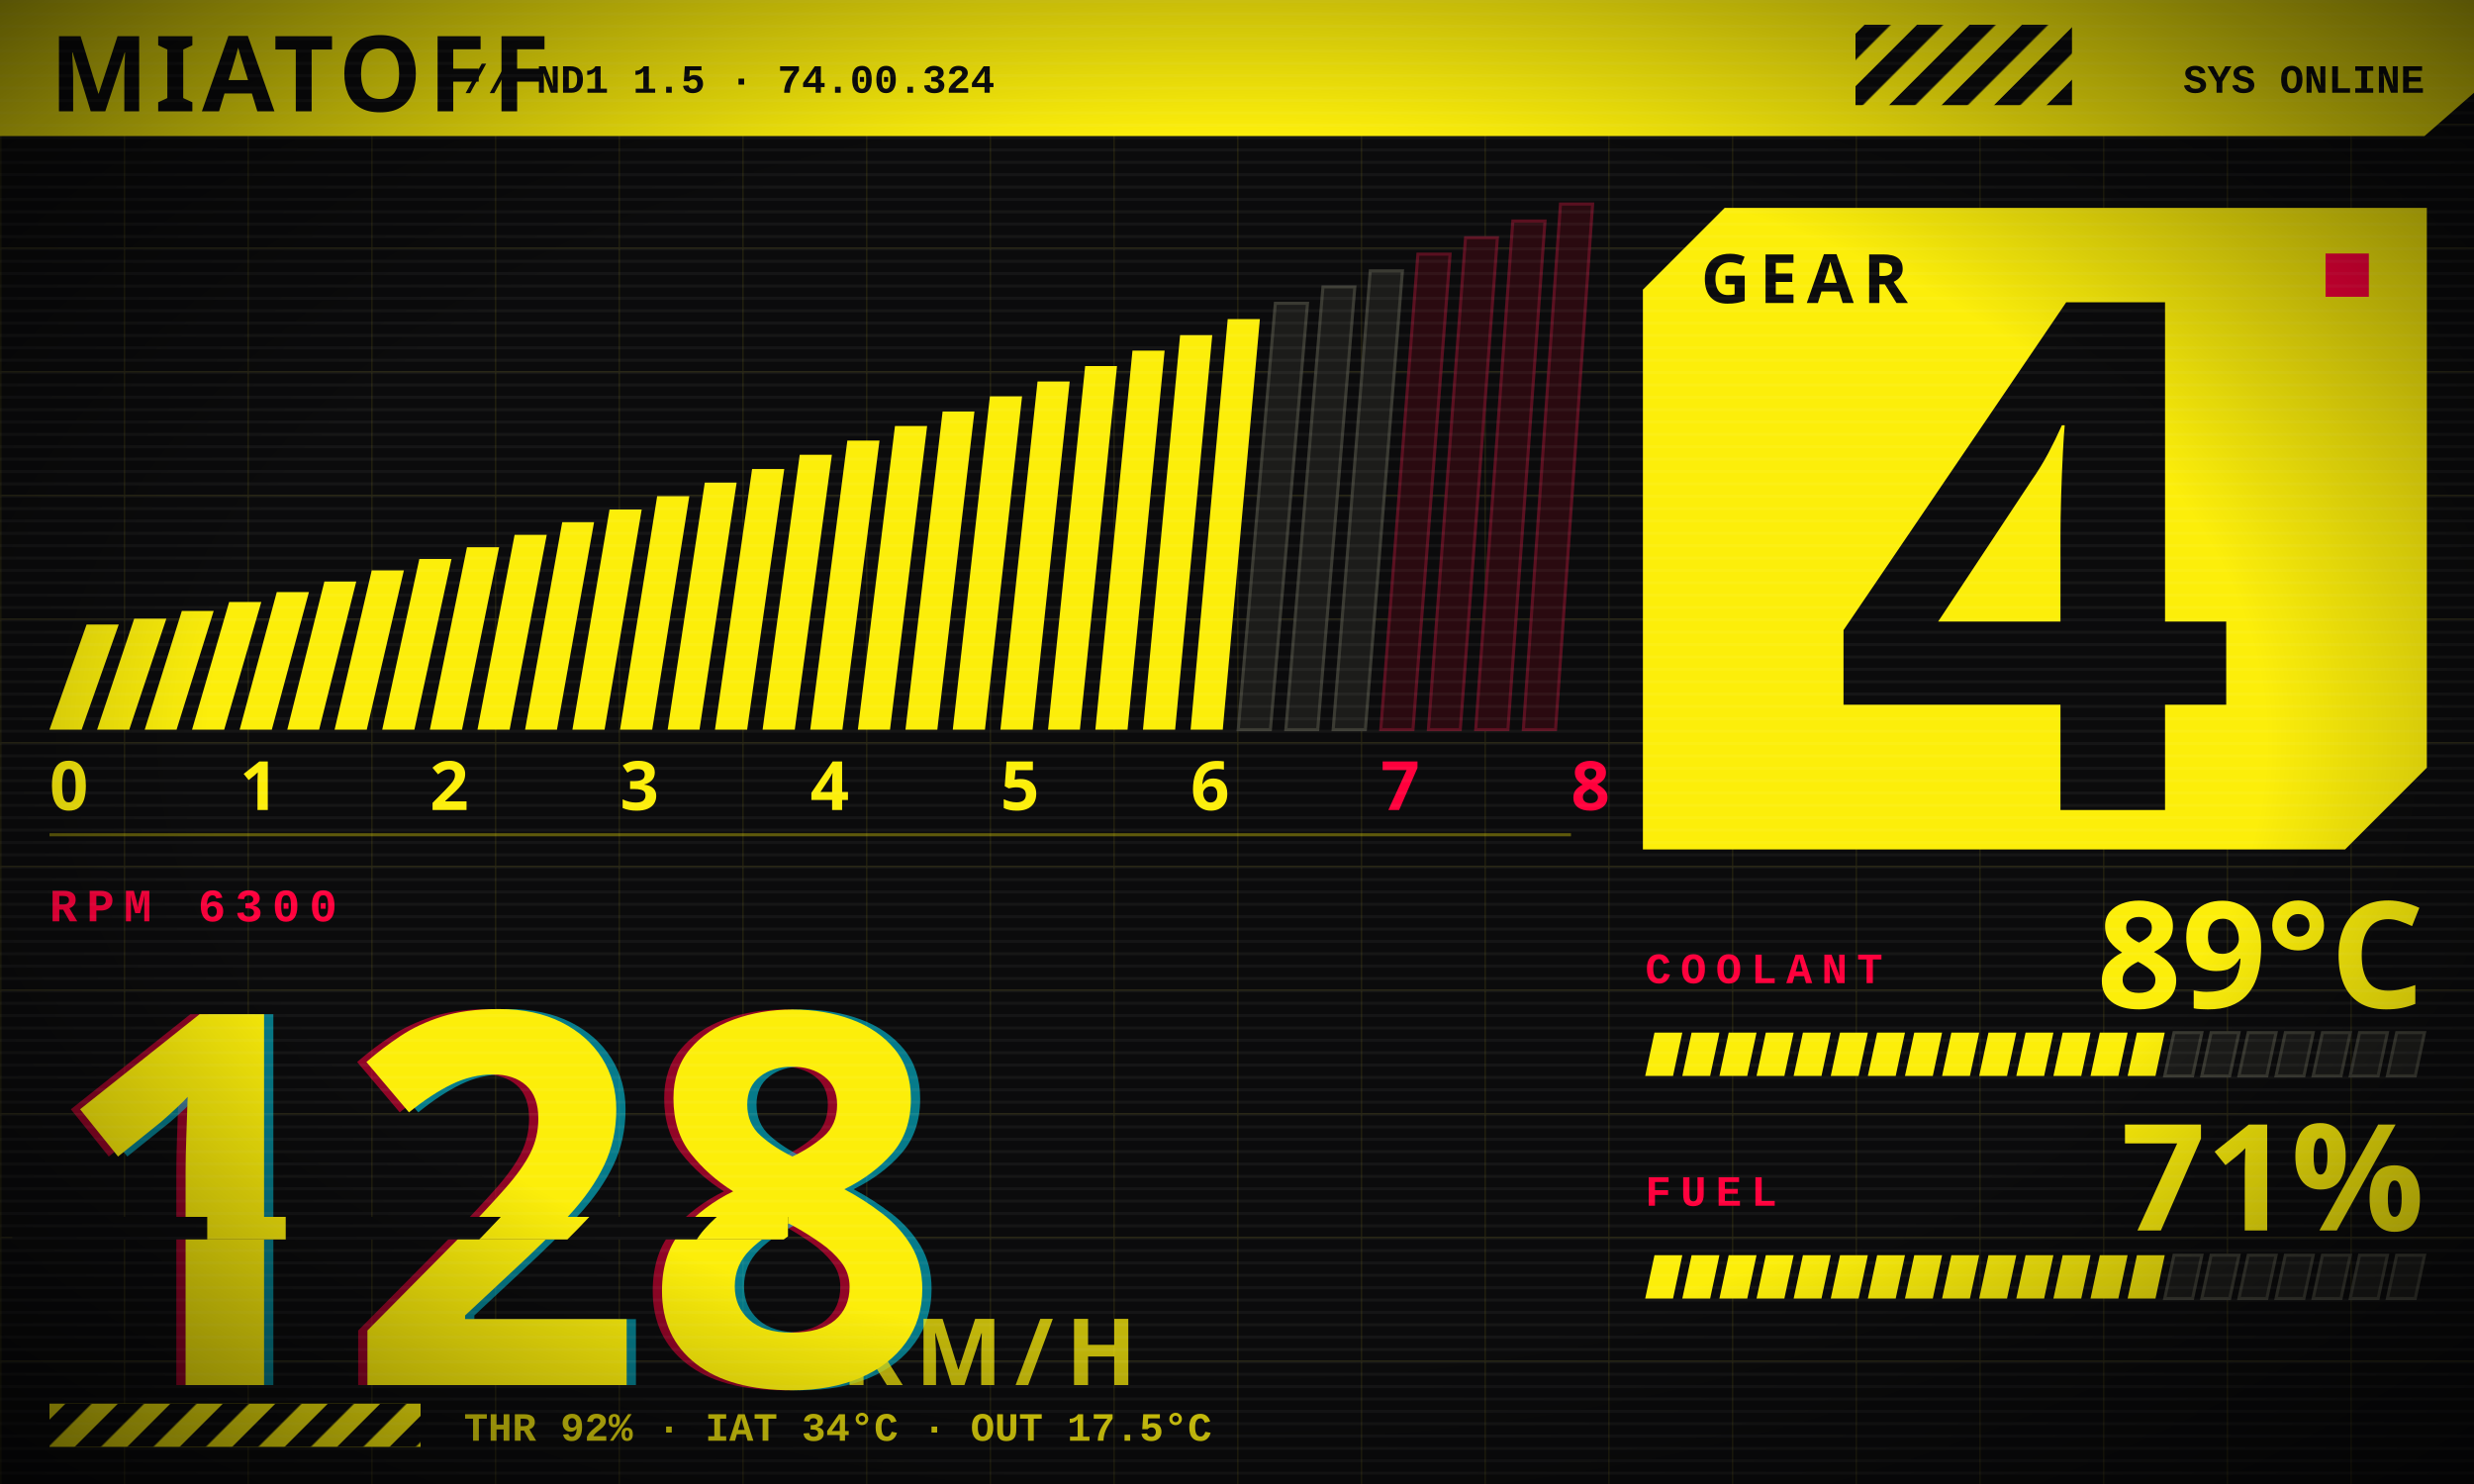
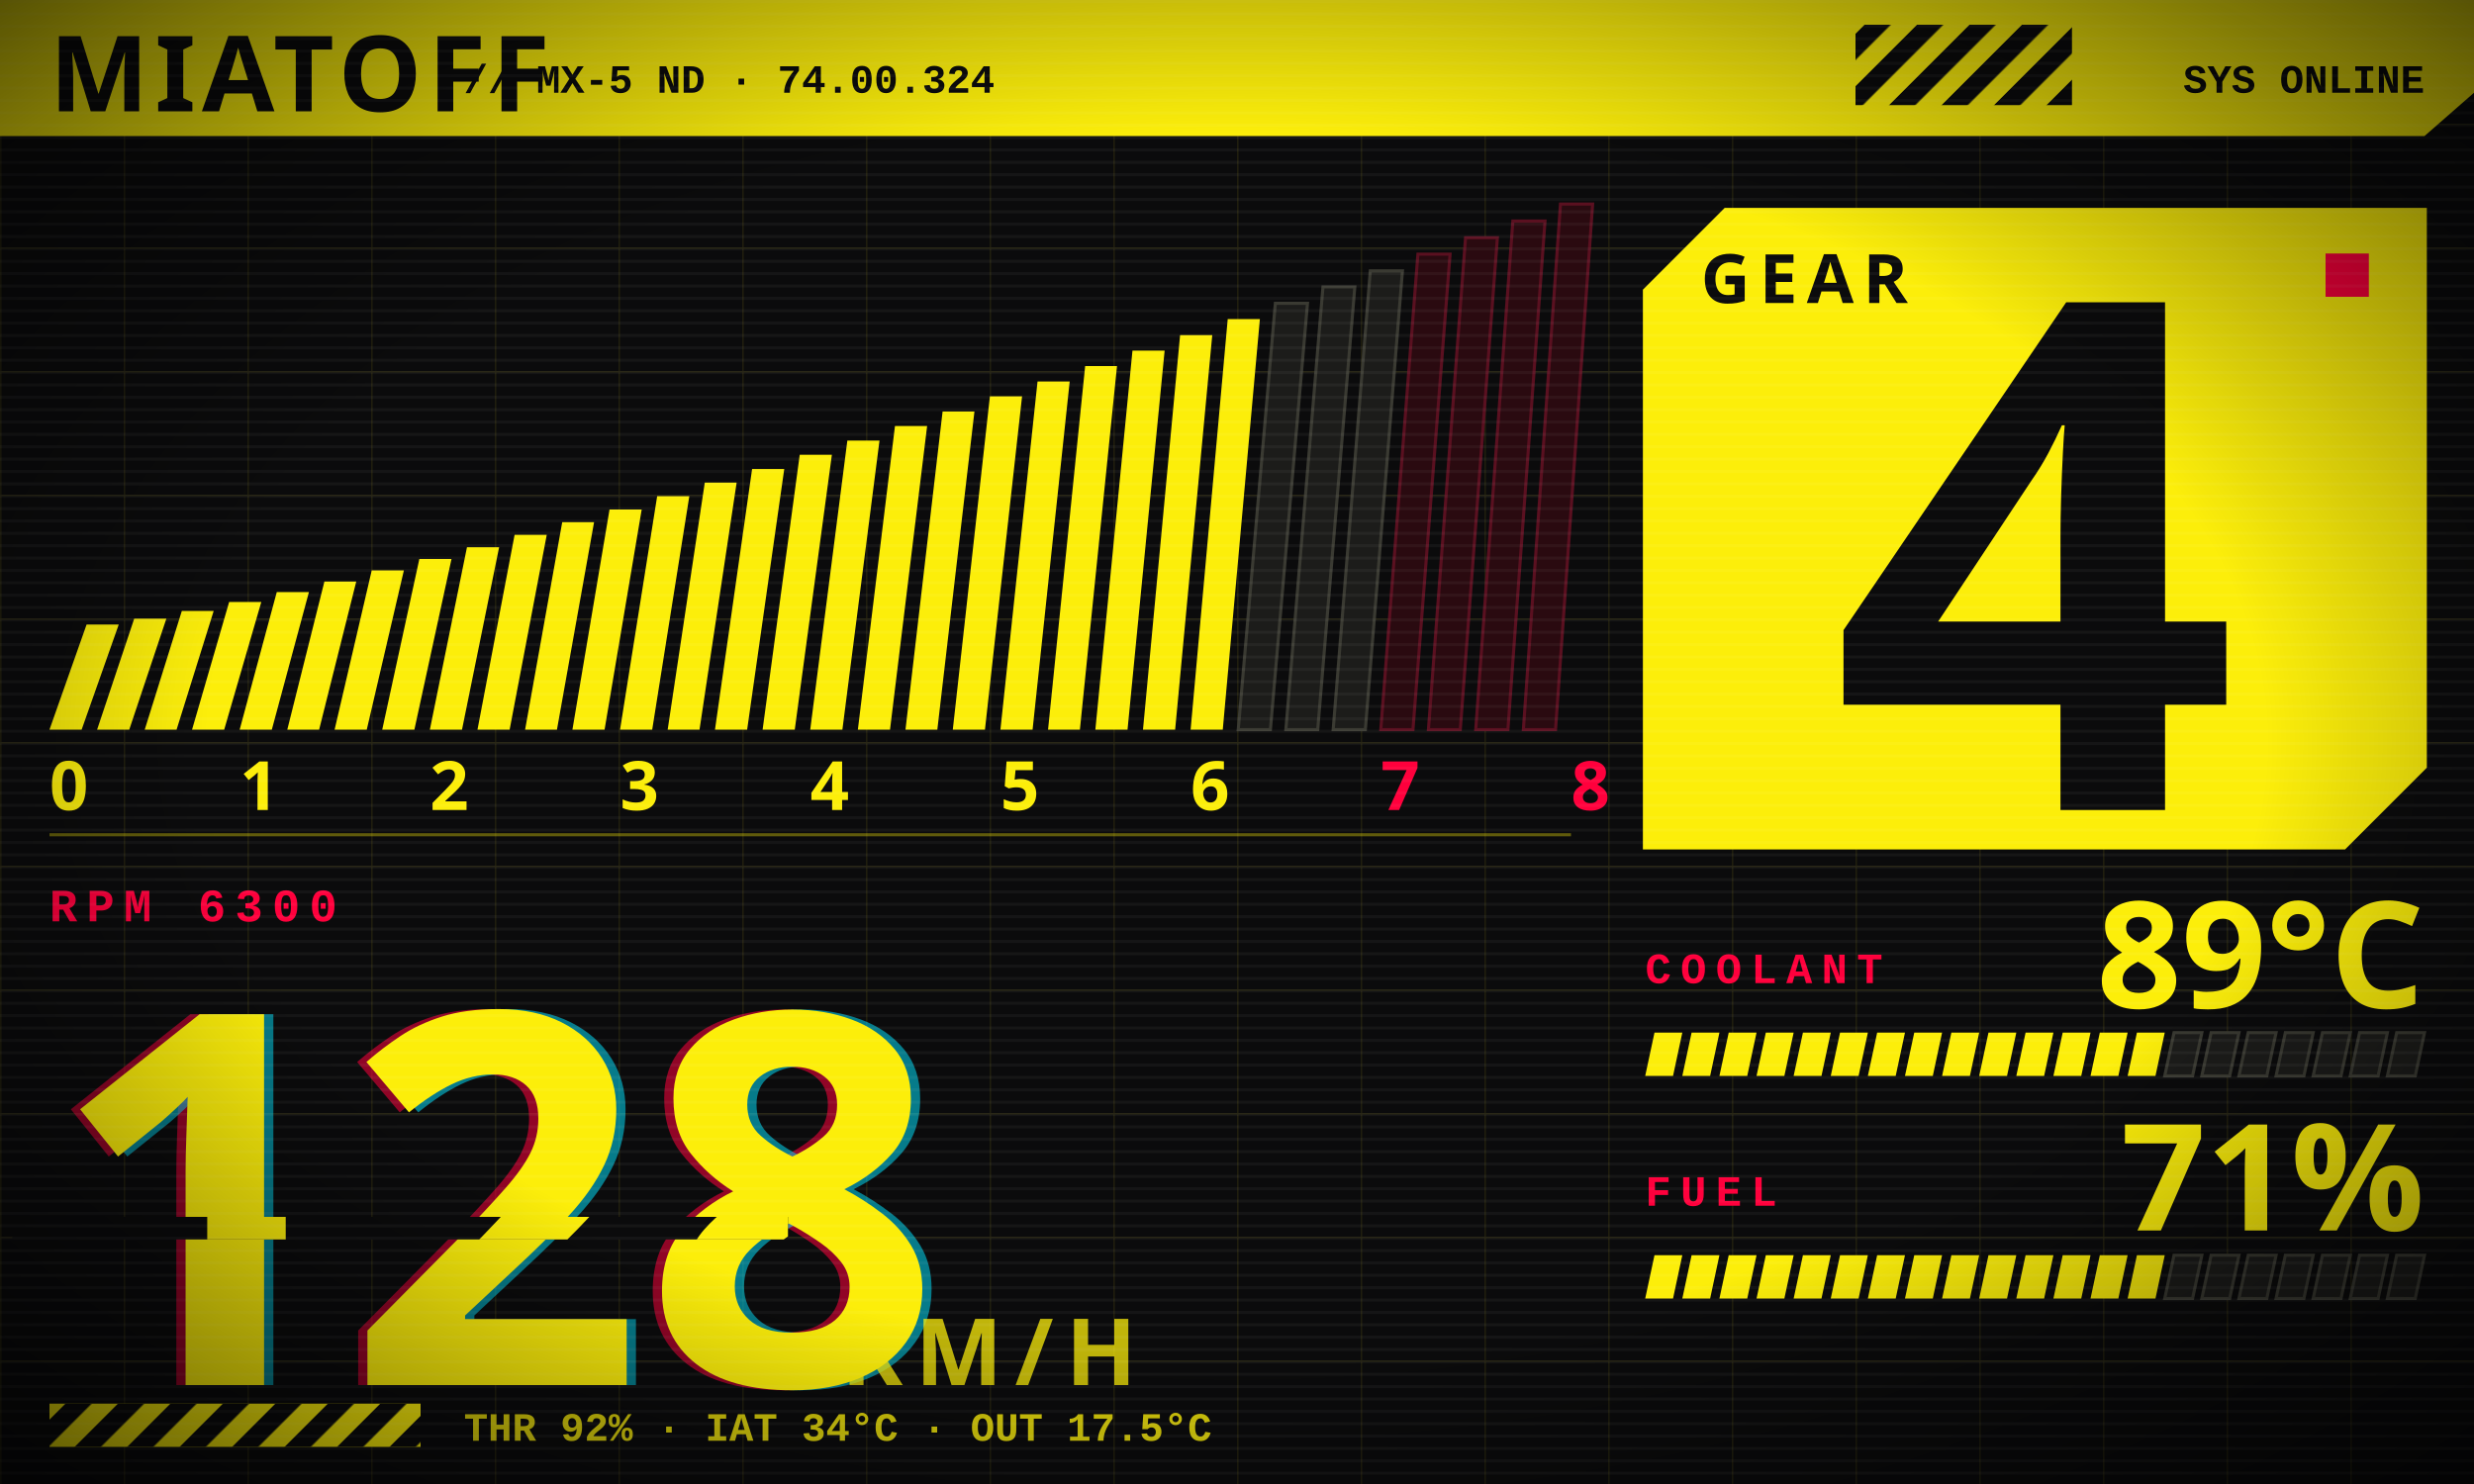
<svg xmlns="http://www.w3.org/2000/svg" width="800" height="480" viewBox="0 0 800 480">
  <defs>
    <filter id="glow" x="-50%" y="-50%" width="200%" height="200%">
      <feGaussianBlur stdDeviation="3.5" result="b" />
      <feMerge>
        <feMergeNode in="b" />
        <feMergeNode in="b" />
        <feMergeNode in="SourceGraphic" />
      </feMerge>
    </filter>
    <filter id="glowBig" x="-50%" y="-50%" width="200%" height="200%">
      <feGaussianBlur stdDeviation="9" result="b" />
      <feMerge>
        <feMergeNode in="b" />
        <feMergeNode in="SourceGraphic" />
      </feMerge>
    </filter>
    <pattern id="scan" width="4" height="4" patternUnits="userSpaceOnUse">
      <rect width="4" height="1" fill="#ffffff" opacity="0.04" />
    </pattern>
    <pattern id="grid" width="40" height="40" patternUnits="userSpaceOnUse">
      <path d="M40 0H0V40" fill="none" stroke="#3a3510" stroke-width="1" opacity="0.45" />
    </pattern>
    <pattern id="haz" width="14" height="14" patternUnits="userSpaceOnUse" patternTransform="rotate(45)">
      <rect width="7" height="14" fill="#fcee0a" />
    </pattern>
    <pattern id="hazk" width="12" height="12" patternUnits="userSpaceOnUse" patternTransform="rotate(45)">
      <rect width="6" height="12" fill="#0b0b0c" />
    </pattern>
    <radialGradient id="vign" cx="50%" cy="50%" r="75%">
      <stop offset="55%" stop-color="#000" stop-opacity="0" />
      <stop offset="100%" stop-color="#000" stop-opacity="0.75" />
    </radialGradient>
  </defs>
  <rect width="800" height="480" fill="#0b0b0c" />
  <rect width="800" height="480" fill="url(#grid)" />
  <polygon points="0.0,0.0 800.0,0.0 800.0,30.0 784.0,44.0 0.0,44.0" fill="#fcee0a" />
  <text x="16" y="36" font-family="'Agency FB', Bahnschrift, sans-serif" font-size="34" font-weight="700" fill="#0b0b0c" text-anchor="start" letter-spacing="2">MIATOFF</text>
-   <text x="150" y="30" font-family="Consolas, 'Courier New', monospace" font-size="13" font-weight="700" fill="#0b0b0c" text-anchor="start" letter-spacing="0">// ND1 1.5 · 74.00.324</text>
+   <text x="150" y="30" font-family="Consolas, 'Courier New', monospace" font-size="13" font-weight="700" fill="#0b0b0c" text-anchor="start" letter-spacing="0">// MX-5 ND · 74.00.324</text>
  <rect x="600" y="8" width="70" height="26" fill="url(#hazk)" />
  <text x="784" y="30" font-family="Consolas, 'Courier New', monospace" font-size="13" font-weight="700" fill="#0b0b0c" text-anchor="end" letter-spacing="0">SYS ONLINE</text>
  <polygon points="28.0,202.0 38.4,202.0 26.4,236.0 16.0,236.0" fill="#fcee0a" />
  <polygon points="43.4,200.1 53.8,200.1 41.8,236.0 31.4,236.0" fill="#fcee0a" />
  <polygon points="58.8,197.6 69.1,197.6 57.1,236.0 46.8,236.0" fill="#fcee0a" />
  <polygon points="74.1,194.7 84.5,194.7 72.5,236.0 62.1,236.0" fill="#fcee0a" />
  <polygon points="89.5,191.5 99.9,191.5 87.9,236.0 77.5,236.0" fill="#fcee0a" />
  <polygon points="104.9,188.1 115.2,188.1 103.2,236.0 92.9,236.0" fill="#fcee0a" />
  <polygon points="120.2,184.5 130.6,184.5 118.6,236.0 108.2,236.0" fill="#fcee0a" />
  <polygon points="135.6,180.8 146.0,180.8 134.0,236.0 123.6,236.0" fill="#fcee0a" />
  <polygon points="151.0,177.0 161.4,177.0 149.4,236.0 139.0,236.0" fill="#fcee0a" />
  <polygon points="166.4,173.0 176.8,173.0 164.8,236.0 154.4,236.0" fill="#fcee0a" />
  <polygon points="181.8,168.9 192.1,168.9 180.1,236.0 169.8,236.0" fill="#fcee0a" />
  <polygon points="197.1,164.8 207.5,164.8 195.5,236.0 185.1,236.0" fill="#fcee0a" />
  <polygon points="212.5,160.5 222.9,160.5 210.9,236.0 200.5,236.0" fill="#fcee0a" />
  <polygon points="227.9,156.1 238.2,156.1 226.2,236.0 215.9,236.0" fill="#fcee0a" />
  <polygon points="243.2,151.7 253.6,151.7 241.6,236.0 231.2,236.0" fill="#fcee0a" />
  <polygon points="258.6,147.1 269.0,147.1 257.0,236.0 246.6,236.0" fill="#fcee0a" />
  <polygon points="274.0,142.5 284.4,142.5 272.4,236.0 262.0,236.0" fill="#fcee0a" />
  <polygon points="289.4,137.8 299.8,137.8 287.8,236.0 277.4,236.0" fill="#fcee0a" />
  <polygon points="304.8,133.1 315.1,133.1 303.1,236.0 292.8,236.0" fill="#fcee0a" />
  <polygon points="320.1,128.2 330.5,128.2 318.5,236.0 308.1,236.0" fill="#fcee0a" />
  <polygon points="335.5,123.4 345.9,123.4 333.9,236.0 323.5,236.0" fill="#fcee0a" />
  <polygon points="350.9,118.4 361.2,118.4 349.2,236.0 338.9,236.0" fill="#fcee0a" />
  <polygon points="366.2,113.4 376.6,113.4 364.6,236.0 354.2,236.0" fill="#fcee0a" />
  <polygon points="381.6,108.4 392.0,108.4 380.0,236.0 369.6,236.0" fill="#fcee0a" />
  <polygon points="397.0,103.2 407.4,103.2 395.4,236.0 385.0,236.0" fill="#fcee0a" />
  <polygon points="412.4,98.1 422.8,98.1 410.8,236.0 400.4,236.0" fill="#1c1c1a" stroke="#3a3a32" />
  <polygon points="427.8,92.8 438.1,92.8 426.1,236.0 415.8,236.0" fill="#1c1c1a" stroke="#3a3a32" />
  <polygon points="443.1,87.6 453.5,87.6 441.5,236.0 431.1,236.0" fill="#1c1c1a" stroke="#3a3a32" />
  <polygon points="458.5,82.2 468.9,82.2 456.9,236.0 446.5,236.0" fill="#2a0a10" stroke="#5a1020" />
  <polygon points="473.9,76.9 484.2,76.9 472.2,236.0 461.9,236.0" fill="#2a0a10" stroke="#5a1020" />
  <polygon points="489.2,71.5 499.6,71.5 487.6,236.0 477.2,236.0" fill="#2a0a10" stroke="#5a1020" />
  <polygon points="504.6,66.0 515.0,66.0 503.0,236.0 492.6,236.0" fill="#2a0a10" stroke="#5a1020" />
  <text x="16.0" y="262" font-family="'Agency FB', Bahnschrift, sans-serif" font-size="22" font-weight="700" fill="#fcee0a" text-anchor="start" letter-spacing="0">0</text>
  <text x="77.5" y="262" font-family="'Agency FB', Bahnschrift, sans-serif" font-size="22" font-weight="700" fill="#fcee0a" text-anchor="start" letter-spacing="0">1</text>
  <text x="139.0" y="262" font-family="'Agency FB', Bahnschrift, sans-serif" font-size="22" font-weight="700" fill="#fcee0a" text-anchor="start" letter-spacing="0">2</text>
  <text x="200.5" y="262" font-family="'Agency FB', Bahnschrift, sans-serif" font-size="22" font-weight="700" fill="#fcee0a" text-anchor="start" letter-spacing="0">3</text>
  <text x="262.0" y="262" font-family="'Agency FB', Bahnschrift, sans-serif" font-size="22" font-weight="700" fill="#fcee0a" text-anchor="start" letter-spacing="0">4</text>
  <text x="323.5" y="262" font-family="'Agency FB', Bahnschrift, sans-serif" font-size="22" font-weight="700" fill="#fcee0a" text-anchor="start" letter-spacing="0">5</text>
  <text x="385.0" y="262" font-family="'Agency FB', Bahnschrift, sans-serif" font-size="22" font-weight="700" fill="#fcee0a" text-anchor="start" letter-spacing="0">6</text>
  <text x="446.5" y="262" font-family="'Agency FB', Bahnschrift, sans-serif" font-size="22" font-weight="700" fill="#ff003c" text-anchor="start" letter-spacing="0">7</text>
  <text x="508.0" y="262" font-family="'Agency FB', Bahnschrift, sans-serif" font-size="22" font-weight="700" fill="#ff003c" text-anchor="start" letter-spacing="0">8</text>
  <line x1="16" y1="270" x2="508" y2="270" stroke="#fcee0a" stroke-opacity="0.35" />
  <text x="16" y="298" font-family="Consolas, 'Courier New', monospace" font-size="15" font-weight="700" fill="#ff003c" text-anchor="start" letter-spacing="3">RPM 6300</text>
  <text x="13" y="448" font-family="'Agency FB', Bahnschrift, sans-serif" font-size="168" font-weight="700" fill="#ff003c" text-anchor="start" letter-spacing="0" opacity="0.55">128</text>
  <text x="19" y="448" font-family="'Agency FB', Bahnschrift, sans-serif" font-size="168" font-weight="700" fill="#02d7f2" text-anchor="start" letter-spacing="0" opacity="0.55">128</text>
  <text x="16" y="448" font-family="'Agency FB', Bahnschrift, sans-serif" font-size="168" font-weight="700" fill="#fcee0a" text-anchor="start" letter-spacing="0">128</text>
  <clipPath id="cl8">
    <rect x="4.0" y="393.6" width="250.8" height="7.3" />
  </clipPath>
  <g clip-path="url(#cl8)">
    <rect x="4.0" y="393.6" width="250.8" height="7.3" fill="#0b0b0c" />
    <text x="23" y="448" font-family="'Agency FB', Bahnschrift, sans-serif" font-size="168" font-weight="700" fill="#fcee0a" text-anchor="start" letter-spacing="0">128</text>
  </g>
  <text x="272" y="448" font-family="'Agency FB', Bahnschrift, sans-serif" font-size="30" font-weight="700" fill="#fcee0a" text-anchor="start" letter-spacing="4" opacity="0.75">KM/H</text>
  <polygon points="558.0,68.0 784.0,68.0 784.0,248.0 758.0,274.0 532.0,274.0 532.0,94.0" fill="#fcee0a" stroke="#fcee0a" stroke-width="1.5" stroke-opacity="1" />
  <text x="550" y="98" font-family="'Agency FB', Bahnschrift, sans-serif" font-size="22" font-weight="700" fill="#0b0b0c" text-anchor="start" letter-spacing="3">GEAR</text>
  <rect x="752" y="82" width="14" height="14" fill="#ff003c" />
  <text x="658" y="262" font-family="'Agency FB', Bahnschrift, sans-serif" font-size="230" font-weight="700" fill="#0b0b0c" text-anchor="middle" letter-spacing="0">4</text>
  <text x="532" y="318" font-family="Consolas, 'Courier New', monospace" font-size="14" font-weight="700" fill="#ff003c" text-anchor="start" letter-spacing="3">COOLANT</text>
  <text x="784" y="326" font-family="'Agency FB', Bahnschrift, sans-serif" font-size="48" font-weight="700" fill="#fcee0a" text-anchor="end" letter-spacing="0">89°C</text>
  <polygon points="535.0,334.0 544.0,334.0 541.0,348.0 532.0,348.0" fill="#fcee0a" />
  <polygon points="547.0,334.0 556.0,334.0 553.0,348.0 544.0,348.0" fill="#fcee0a" />
  <polygon points="559.0,334.0 568.0,334.0 565.0,348.0 556.0,348.0" fill="#fcee0a" />
  <polygon points="571.0,334.0 580.0,334.0 577.0,348.0 568.0,348.0" fill="#fcee0a" />
  <polygon points="583.0,334.0 592.0,334.0 589.0,348.0 580.0,348.0" fill="#fcee0a" />
  <polygon points="595.0,334.0 604.0,334.0 601.0,348.0 592.0,348.0" fill="#fcee0a" />
  <polygon points="607.0,334.0 616.0,334.0 613.0,348.0 604.0,348.0" fill="#fcee0a" />
  <polygon points="619.0,334.0 628.0,334.0 625.0,348.0 616.0,348.0" fill="#fcee0a" />
  <polygon points="631.0,334.0 640.0,334.0 637.0,348.0 628.0,348.0" fill="#fcee0a" />
  <polygon points="643.0,334.0 652.0,334.0 649.0,348.0 640.0,348.0" fill="#fcee0a" />
  <polygon points="655.0,334.0 664.0,334.0 661.0,348.0 652.0,348.0" fill="#fcee0a" />
  <polygon points="667.0,334.0 676.0,334.0 673.0,348.0 664.0,348.0" fill="#fcee0a" />
  <polygon points="679.0,334.0 688.0,334.0 685.0,348.0 676.0,348.0" fill="#fcee0a" />
  <polygon points="691.0,334.0 700.0,334.0 697.0,348.0 688.0,348.0" fill="#fcee0a" />
  <polygon points="703.0,334.0 712.0,334.0 709.0,348.0 700.0,348.0" fill="#1c1c1a" stroke="#3a3a32" />
  <polygon points="715.0,334.0 724.0,334.0 721.0,348.0 712.0,348.0" fill="#1c1c1a" stroke="#3a3a32" />
  <polygon points="727.0,334.0 736.0,334.0 733.0,348.0 724.0,348.0" fill="#1c1c1a" stroke="#3a3a32" />
  <polygon points="739.0,334.0 748.0,334.0 745.0,348.0 736.0,348.0" fill="#1c1c1a" stroke="#3a3a32" />
  <polygon points="751.0,334.0 760.0,334.0 757.0,348.0 748.0,348.0" fill="#1c1c1a" stroke="#3a3a32" />
  <polygon points="763.0,334.0 772.0,334.0 769.0,348.0 760.0,348.0" fill="#1c1c1a" stroke="#3a3a32" />
  <polygon points="775.0,334.0 784.0,334.0 781.0,348.0 772.0,348.0" fill="#1c1c1a" stroke="#3a3a32" />
  <text x="532" y="390" font-family="Consolas, 'Courier New', monospace" font-size="14" font-weight="700" fill="#ff003c" text-anchor="start" letter-spacing="3">FUEL</text>
  <text x="784" y="398" font-family="'Agency FB', Bahnschrift, sans-serif" font-size="48" font-weight="700" fill="#fcee0a" text-anchor="end" letter-spacing="0">71%</text>
  <polygon points="535.0,406.0 544.0,406.0 541.0,420.0 532.0,420.0" fill="#fcee0a" />
  <polygon points="547.0,406.0 556.0,406.0 553.0,420.0 544.0,420.0" fill="#fcee0a" />
  <polygon points="559.0,406.0 568.0,406.0 565.0,420.0 556.0,420.0" fill="#fcee0a" />
  <polygon points="571.0,406.0 580.0,406.0 577.0,420.0 568.0,420.0" fill="#fcee0a" />
  <polygon points="583.0,406.0 592.0,406.0 589.0,420.0 580.0,420.0" fill="#fcee0a" />
  <polygon points="595.0,406.0 604.0,406.0 601.0,420.0 592.0,420.0" fill="#fcee0a" />
  <polygon points="607.0,406.0 616.0,406.0 613.0,420.0 604.0,420.0" fill="#fcee0a" />
  <polygon points="619.0,406.0 628.0,406.0 625.0,420.0 616.0,420.0" fill="#fcee0a" />
  <polygon points="631.0,406.0 640.0,406.0 637.0,420.0 628.0,420.0" fill="#fcee0a" />
  <polygon points="643.0,406.0 652.0,406.0 649.0,420.0 640.0,420.0" fill="#fcee0a" />
  <polygon points="655.0,406.0 664.0,406.0 661.0,420.0 652.0,420.0" fill="#fcee0a" />
  <polygon points="667.0,406.0 676.0,406.0 673.0,420.0 664.0,420.0" fill="#fcee0a" />
  <polygon points="679.0,406.0 688.0,406.0 685.0,420.0 676.0,420.0" fill="#fcee0a" />
  <polygon points="691.0,406.0 700.0,406.0 697.0,420.0 688.0,420.0" fill="#fcee0a" />
  <polygon points="703.0,406.0 712.0,406.0 709.0,420.0 700.0,420.0" fill="#1c1c1a" stroke="#3a3a32" />
  <polygon points="715.0,406.0 724.0,406.0 721.0,420.0 712.0,420.0" fill="#1c1c1a" stroke="#3a3a32" />
  <polygon points="727.0,406.0 736.0,406.0 733.0,420.0 724.0,420.0" fill="#1c1c1a" stroke="#3a3a32" />
  <polygon points="739.0,406.0 748.0,406.0 745.0,420.0 736.0,420.0" fill="#1c1c1a" stroke="#3a3a32" />
  <polygon points="751.0,406.0 760.0,406.0 757.0,420.0 748.0,420.0" fill="#1c1c1a" stroke="#3a3a32" />
  <polygon points="763.0,406.0 772.0,406.0 769.0,420.0 760.0,420.0" fill="#1c1c1a" stroke="#3a3a32" />
  <polygon points="775.0,406.0 784.0,406.0 781.0,420.0 772.0,420.0" fill="#1c1c1a" stroke="#3a3a32" />
  <rect x="16" y="454" width="120" height="14" fill="#fcee0a" />
  <rect x="16" y="454" width="120" height="14" fill="url(#hazk)" />
  <text x="150" y="466" font-family="Consolas, 'Courier New', monospace" font-size="13" font-weight="700" fill="#fcee0a" text-anchor="start" letter-spacing="0" opacity="0.85">THR 92%  ·  IAT 34°C  ·  OUT 17.5°C</text>
  <rect width="800" height="480" fill="url(#scan)" />
  <rect width="800" height="480" fill="url(#vign)" />
</svg>
